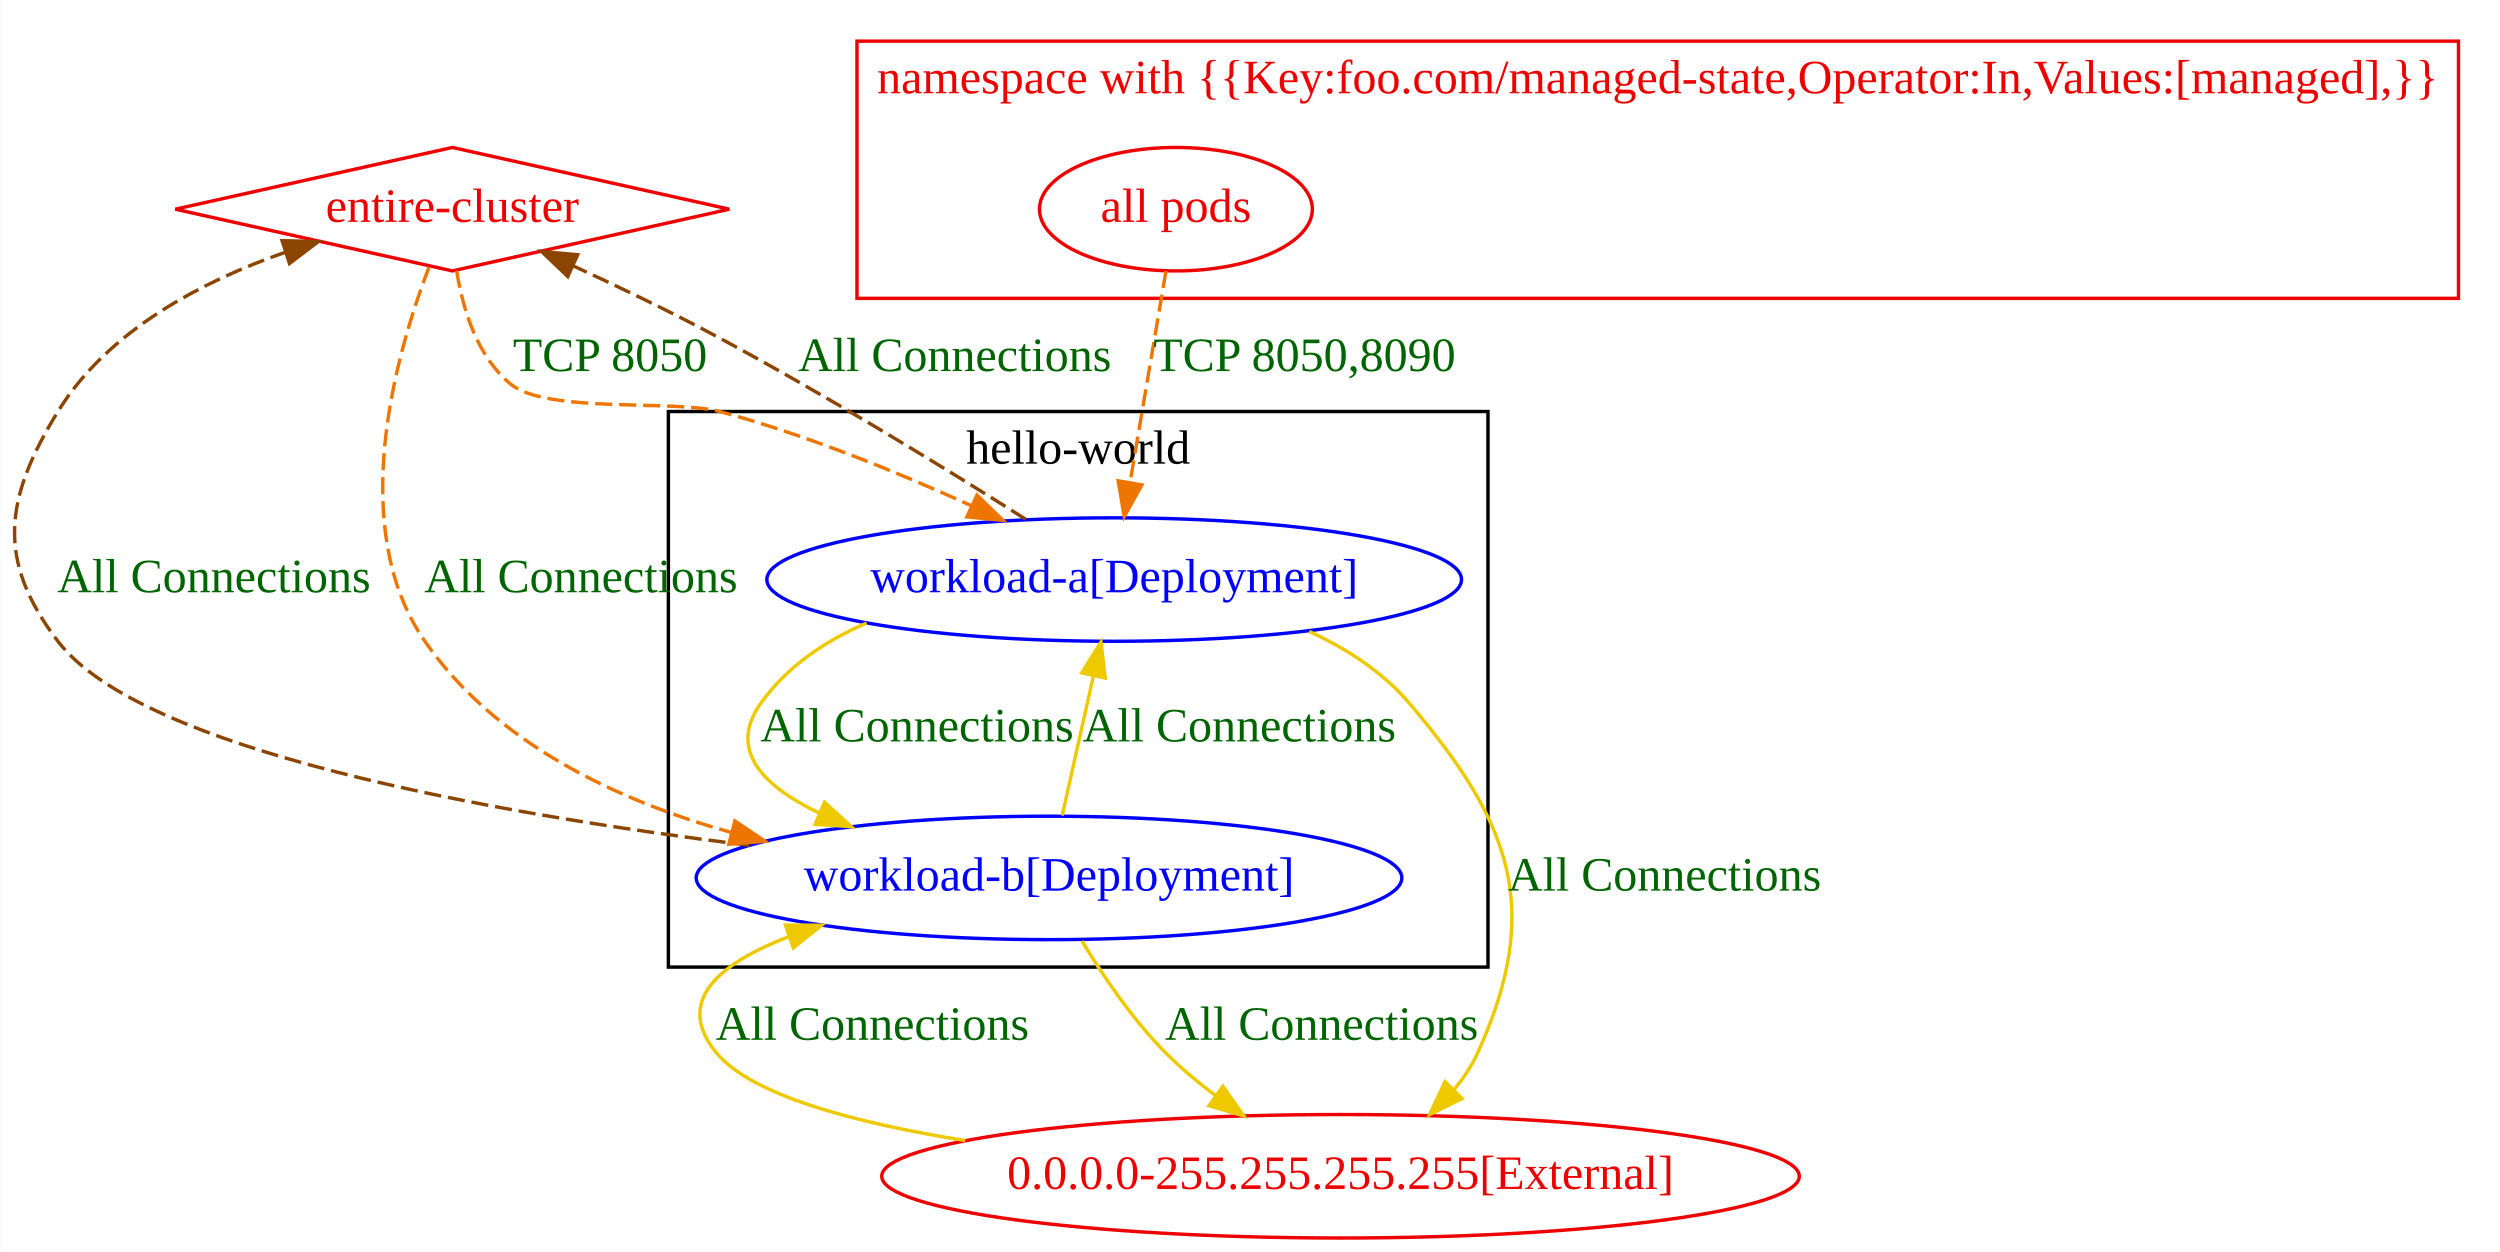
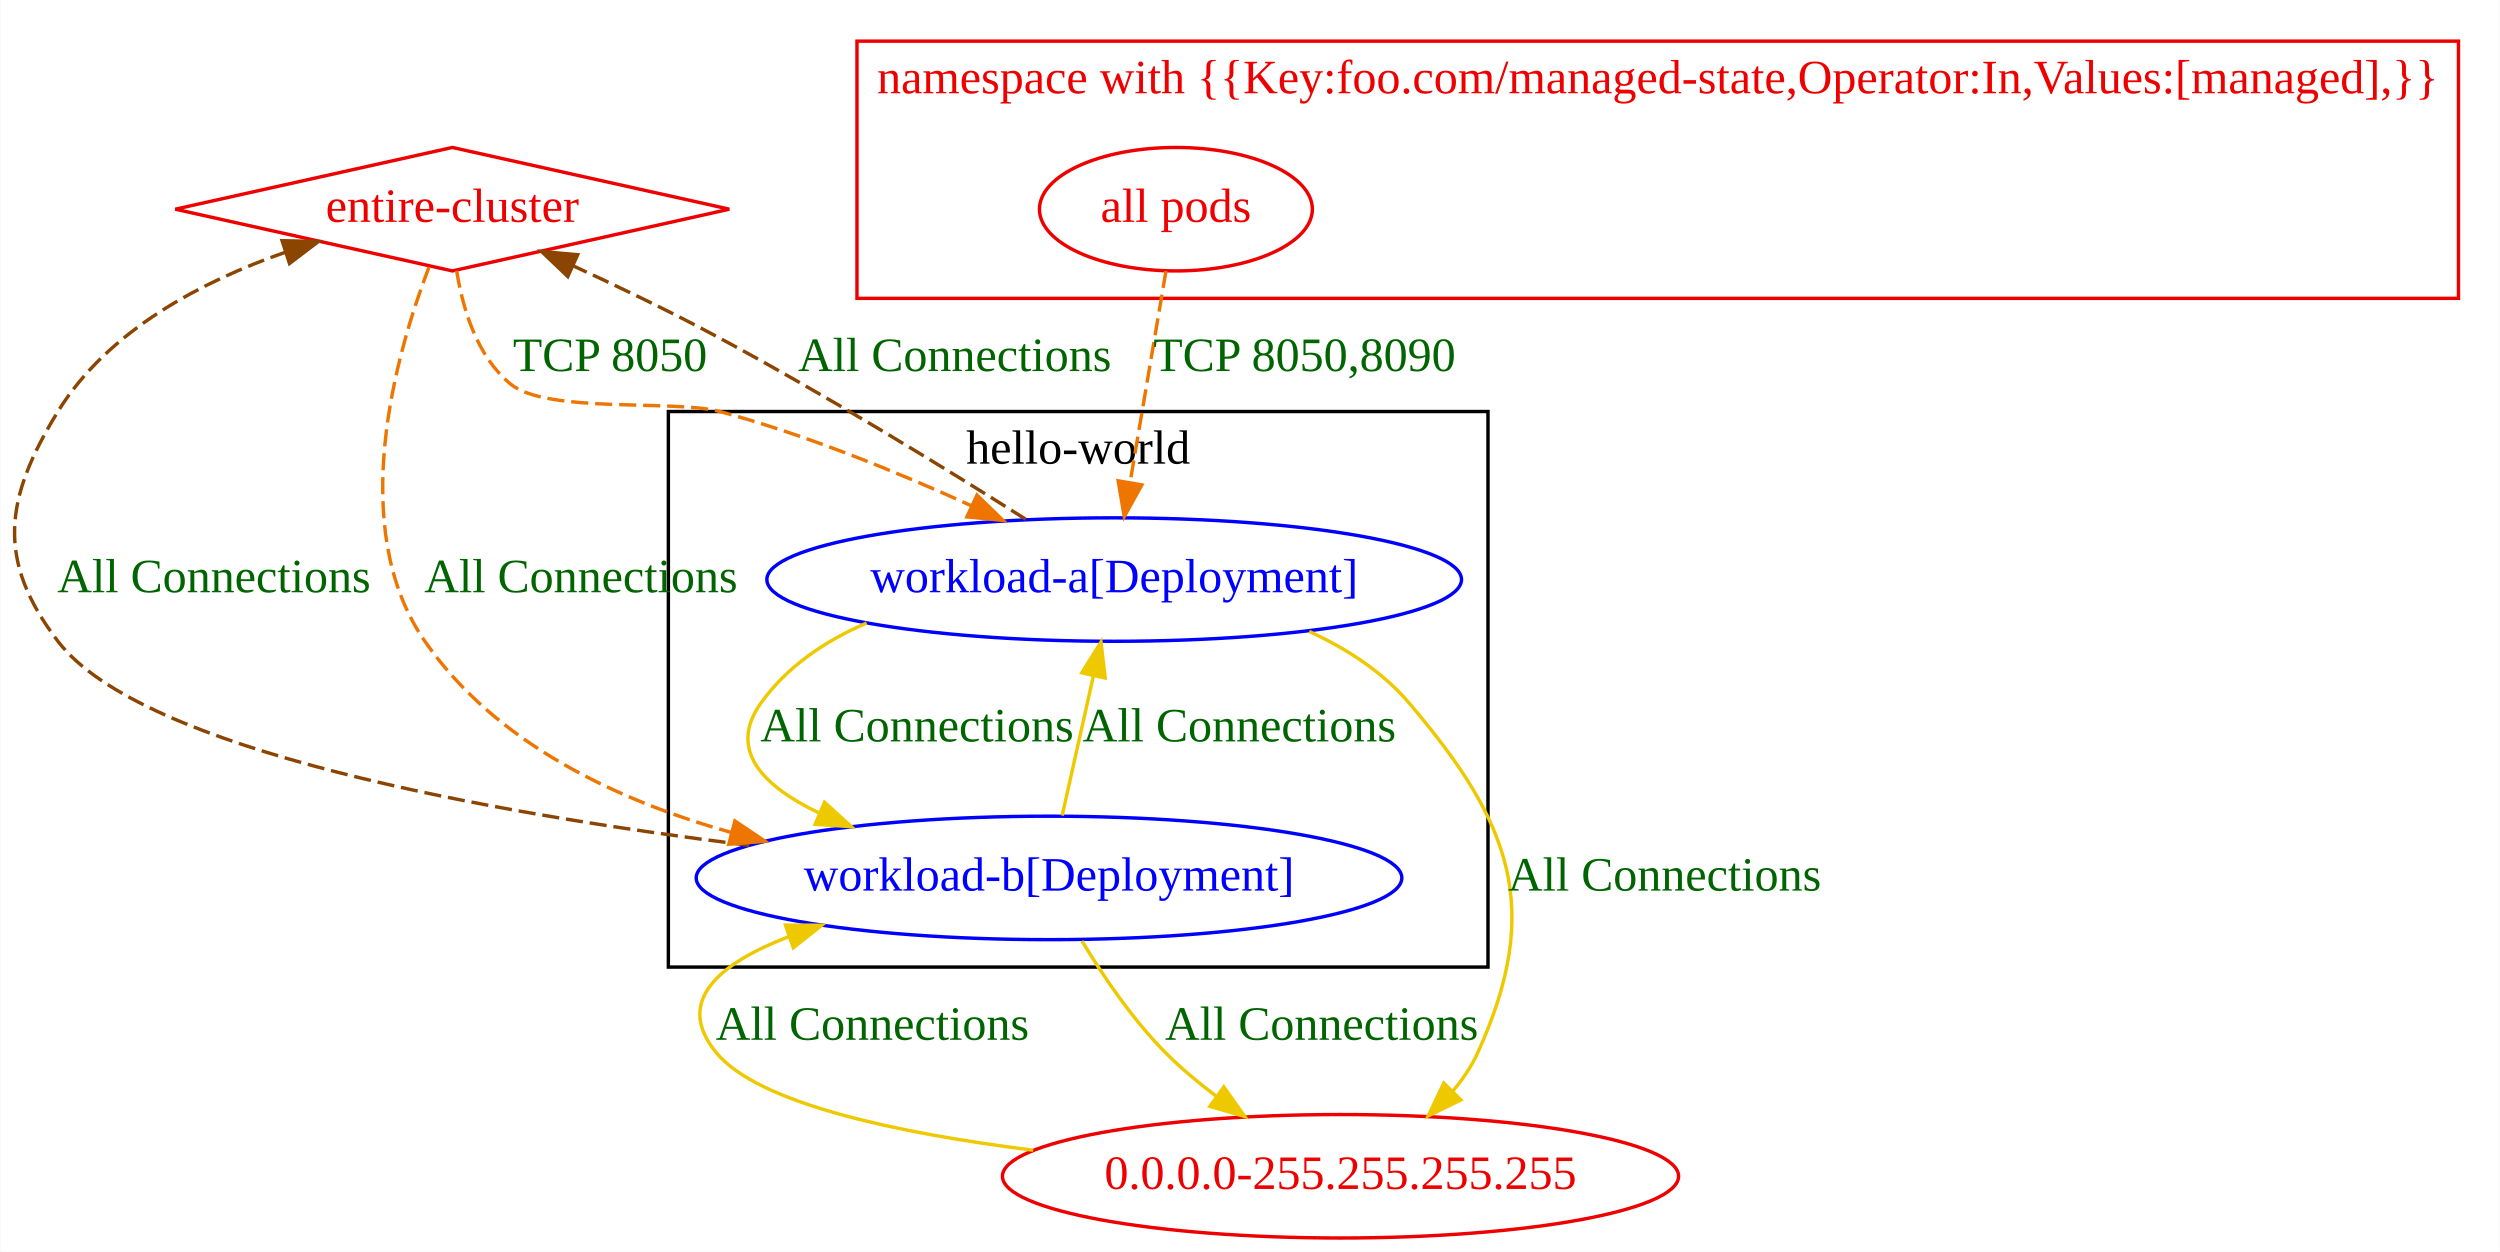
<svg xmlns="http://www.w3.org/2000/svg" width="729pt" height="365pt" viewBox="0.00 0.00 728.79 365.00">
  <g id="graph0" class="graph" transform="scale(1 1) rotate(0) translate(4 361)">
    <polygon fill="white" stroke="transparent" points="-4,4 -4,-361 724.79,-361 724.79,4 -4,4" />
    <g id="clust1" class="cluster">
      <polygon fill="none" stroke="black" points="190.79,-79 190.79,-241 429.79,-241 429.79,-79 190.79,-79" />
      <text text-anchor="middle" x="310.29" y="-225.8" font-family="Times New Roman,serif" font-size="14.00">hello-world</text>
    </g>
    <g id="clust2" class="cluster">
      <polygon fill="none" stroke="#ee0000" points="245.79,-274 245.79,-349 712.79,-349 712.79,-274 245.79,-274" />
      <text text-anchor="middle" x="479.29" y="-333.8" font-family="Times New Roman,serif" font-size="14.00" fill="#ee0000">namespace with {{Key:foo.com/managed-state,Operator:In,Values:[managed],}}</text>
    </g>
    <g id="node1" class="node">
      <ellipse fill="none" stroke="blue" cx="320.79" cy="-192" rx="101.28" ry="18" />
      <text text-anchor="middle" x="320.79" y="-188.3" font-family="Times New Roman,serif" font-size="14.00" fill="blue">workload-a[Deployment]</text>
    </g>
    <g id="node2" class="node">
      <ellipse fill="none" stroke="blue" cx="301.79" cy="-105" rx="102.88" ry="18" />
      <text text-anchor="middle" x="301.79" y="-101.3" font-family="Times New Roman,serif" font-size="14.00" fill="blue">workload-b[Deployment]</text>
    </g>
    <g id="edge7" class="edge">
      <path fill="none" stroke="#eec900" d="M248.61,-179.33C236.52,-174.13 225.43,-166.67 217.79,-156 208.03,-142.38 218.29,-131.83 234.58,-124.01" />
      <polygon fill="#eec900" stroke="#eec900" points="236.32,-127.07 244.16,-119.94 233.59,-120.62 236.32,-127.07" />
      <text text-anchor="middle" x="263.29" y="-144.8" font-family="Times New Roman,serif" font-size="14.00" fill="darkgreen">All Connections</text>
    </g>
    <g id="node4" class="node">
-       <ellipse fill="none" stroke="#ee0000" cx="386.79" cy="-18" rx="133.78" ry="18" />
-       <text text-anchor="middle" x="386.79" y="-14.3" font-family="Times New Roman,serif" font-size="14.00" fill="#ee0000">0.0.0.0-255.255.255.255[External]</text>
+       <ellipse fill="none" stroke="#ee0000" cx="386.79" cy="-18" rx="98.58" ry="18" />
+       <text text-anchor="middle" x="386.79" y="-14.3" font-family="Times New Roman,serif" font-size="14.00" fill="#ee0000">0.0.0.0-255.255.255.255</text>
    </g>
    <g id="edge5" class="edge">
-       <path fill="none" stroke="#eec900" d="M377.66,-176.86C388.61,-171.84 399.06,-165.08 406.79,-156 436.73,-120.82 445.88,-96.07 426.79,-54 425.03,-50.12 422.6,-46.51 419.81,-43.19" />
-       <polygon fill="#eec900" stroke="#eec900" points="422.26,-40.68 412.77,-35.98 417.26,-45.58 422.26,-40.68" />
+       <path fill="none" stroke="#eec900" d="M377.66,-176.86C388.61,-171.84 399.06,-165.08 406.79,-156 436.73,-120.82 445.88,-96.07 426.79,-54 424.98,-50.03 422.49,-46.33 419.61,-42.94" />
+       <polygon fill="#eec900" stroke="#eec900" points="421.88,-40.26 412.36,-35.61 416.9,-45.18 421.88,-40.26" />
      <text text-anchor="middle" x="481.29" y="-101.3" font-family="Times New Roman,serif" font-size="14.00" fill="darkgreen">All Connections</text>
    </g>
    <g id="node5" class="node">
      <polygon fill="none" stroke="#ee0000" points="127.79,-318 47.01,-300 127.79,-282 208.56,-300 127.79,-318" />
      <text text-anchor="middle" x="127.79" y="-296.3" font-family="Times New Roman,serif" font-size="14.00" fill="#ee0000">entire-cluster</text>
    </g>
    <g id="edge6" class="edge">
      <path fill="none" stroke="#8b4500" stroke-dasharray="5,2" d="M294.99,-209.59C271.39,-224.52 235.29,-246.7 202.79,-264 190.05,-270.78 175.77,-277.62 163.11,-283.44" />
      <polygon fill="#8b4500" stroke="#8b4500" points="161.46,-280.35 153.8,-287.67 164.35,-286.72 161.46,-280.35" />
      <text text-anchor="middle" x="274.29" y="-252.8" font-family="Times New Roman,serif" font-size="14.00" fill="darkgreen">All Connections</text>
    </g>
    <g id="edge10" class="edge">
      <path fill="none" stroke="#eec900" d="M305.63,-123.18C308.23,-134.81 311.72,-150.42 314.69,-163.73" />
      <polygon fill="#eec900" stroke="#eec900" points="311.34,-164.8 316.94,-173.8 318.18,-163.28 311.34,-164.8" />
      <text text-anchor="middle" x="357.29" y="-144.8" font-family="Times New Roman,serif" font-size="14.00" fill="darkgreen">All Connections</text>
    </g>
    <g id="edge8" class="edge">
-       <path fill="none" stroke="#eec900" d="M311.39,-86.61C317.54,-76.41 326.16,-63.67 335.79,-54 340.21,-49.56 345.27,-45.32 350.45,-41.42" />
-       <polygon fill="#eec900" stroke="#eec900" points="352.49,-44.26 358.6,-35.6 348.43,-38.56 352.49,-44.26" />
+       <path fill="none" stroke="#eec900" d="M311.39,-86.61C317.54,-76.41 326.16,-63.67 335.79,-54 340.26,-49.51 345.39,-45.22 350.62,-41.29" />
+       <polygon fill="#eec900" stroke="#eec900" points="352.75,-44.07 358.87,-35.43 348.69,-38.37 352.75,-44.07" />
      <text text-anchor="middle" x="381.29" y="-57.8" font-family="Times New Roman,serif" font-size="14.00" fill="darkgreen">All Connections</text>
    </g>
    <g id="edge9" class="edge">
      <path fill="none" stroke="#8b4500" stroke-dasharray="5,2" d="M214.38,-114.49C138.52,-123.9 37.11,-142.15 12.79,-174 -5.29,-197.66 -2.82,-215.64 12.79,-241 27.33,-264.62 54.77,-278.97 79.21,-287.48" />
      <polygon fill="#8b4500" stroke="#8b4500" points="78.15,-290.82 88.74,-290.57 80.31,-284.16 78.15,-290.82" />
      <text text-anchor="middle" x="58.29" y="-188.3" font-family="Times New Roman,serif" font-size="14.00" fill="darkgreen">All Connections</text>
    </g>
    <g id="node3" class="node">
      <ellipse fill="none" stroke="#ee0000" cx="338.79" cy="-300" rx="39.79" ry="18" />
      <text text-anchor="middle" x="338.79" y="-296.3" font-family="Times New Roman,serif" font-size="14.00" fill="#ee0000">all pods</text>
    </g>
    <g id="edge2" class="edge">
      <path fill="none" stroke="#ee7600" stroke-dasharray="5,2" d="M335.89,-281.97C333.08,-265.38 328.75,-239.88 325.44,-220.43" />
      <polygon fill="#ee7600" stroke="#ee7600" points="328.86,-219.61 323.73,-210.34 321.95,-220.79 328.86,-219.61" />
      <text text-anchor="middle" x="376.29" y="-252.8" font-family="Times New Roman,serif" font-size="14.00" fill="darkgreen">TCP 8050,8090</text>
    </g>
    <g id="edge1" class="edge">
-       <path fill="none" stroke="#eec900" d="M277.33,-28.41C244.74,-33.62 214.98,-41.66 204.79,-54 192.39,-69.01 205.57,-80.03 225.8,-87.84" />
+       <path fill="none" stroke="#eec900" d="M297.18,-25.6C257.5,-30.57 217.03,-39.18 204.79,-54 192.39,-69.01 205.57,-80.03 225.8,-87.84" />
      <polygon fill="#eec900" stroke="#eec900" points="224.93,-91.24 235.52,-91.2 227.22,-84.62 224.93,-91.24" />
      <text text-anchor="middle" x="250.29" y="-57.8" font-family="Times New Roman,serif" font-size="14.00" fill="darkgreen">All Connections</text>
    </g>
    <g id="edge3" class="edge">
      <path fill="none" stroke="#ee7600" stroke-dasharray="5,2" d="M129.06,-282.04C130.83,-270.92 135,-257.02 144.79,-249 155.36,-240.33 192.58,-244.55 205.79,-241 230.9,-234.24 257.79,-223.25 279.24,-213.48" />
      <polygon fill="#ee7600" stroke="#ee7600" points="280.78,-216.63 288.39,-209.25 277.84,-210.27 280.78,-216.63" />
      <text text-anchor="middle" x="173.79" y="-252.8" font-family="Times New Roman,serif" font-size="14.00" fill="darkgreen">TCP 8050</text>
    </g>
    <g id="edge4" class="edge">
      <path fill="none" stroke="#ee7600" stroke-dasharray="5,2" d="M120.99,-283.12C111.24,-257.61 96.85,-207.05 119.79,-174 140.26,-144.49 175.2,-127.76 209.02,-118.29" />
      <polygon fill="#ee7600" stroke="#ee7600" points="210.19,-121.6 218.98,-115.7 208.42,-114.83 210.19,-121.6" />
      <text text-anchor="middle" x="165.29" y="-188.3" font-family="Times New Roman,serif" font-size="14.00" fill="darkgreen">All Connections</text>
    </g>
  </g>
</svg>
